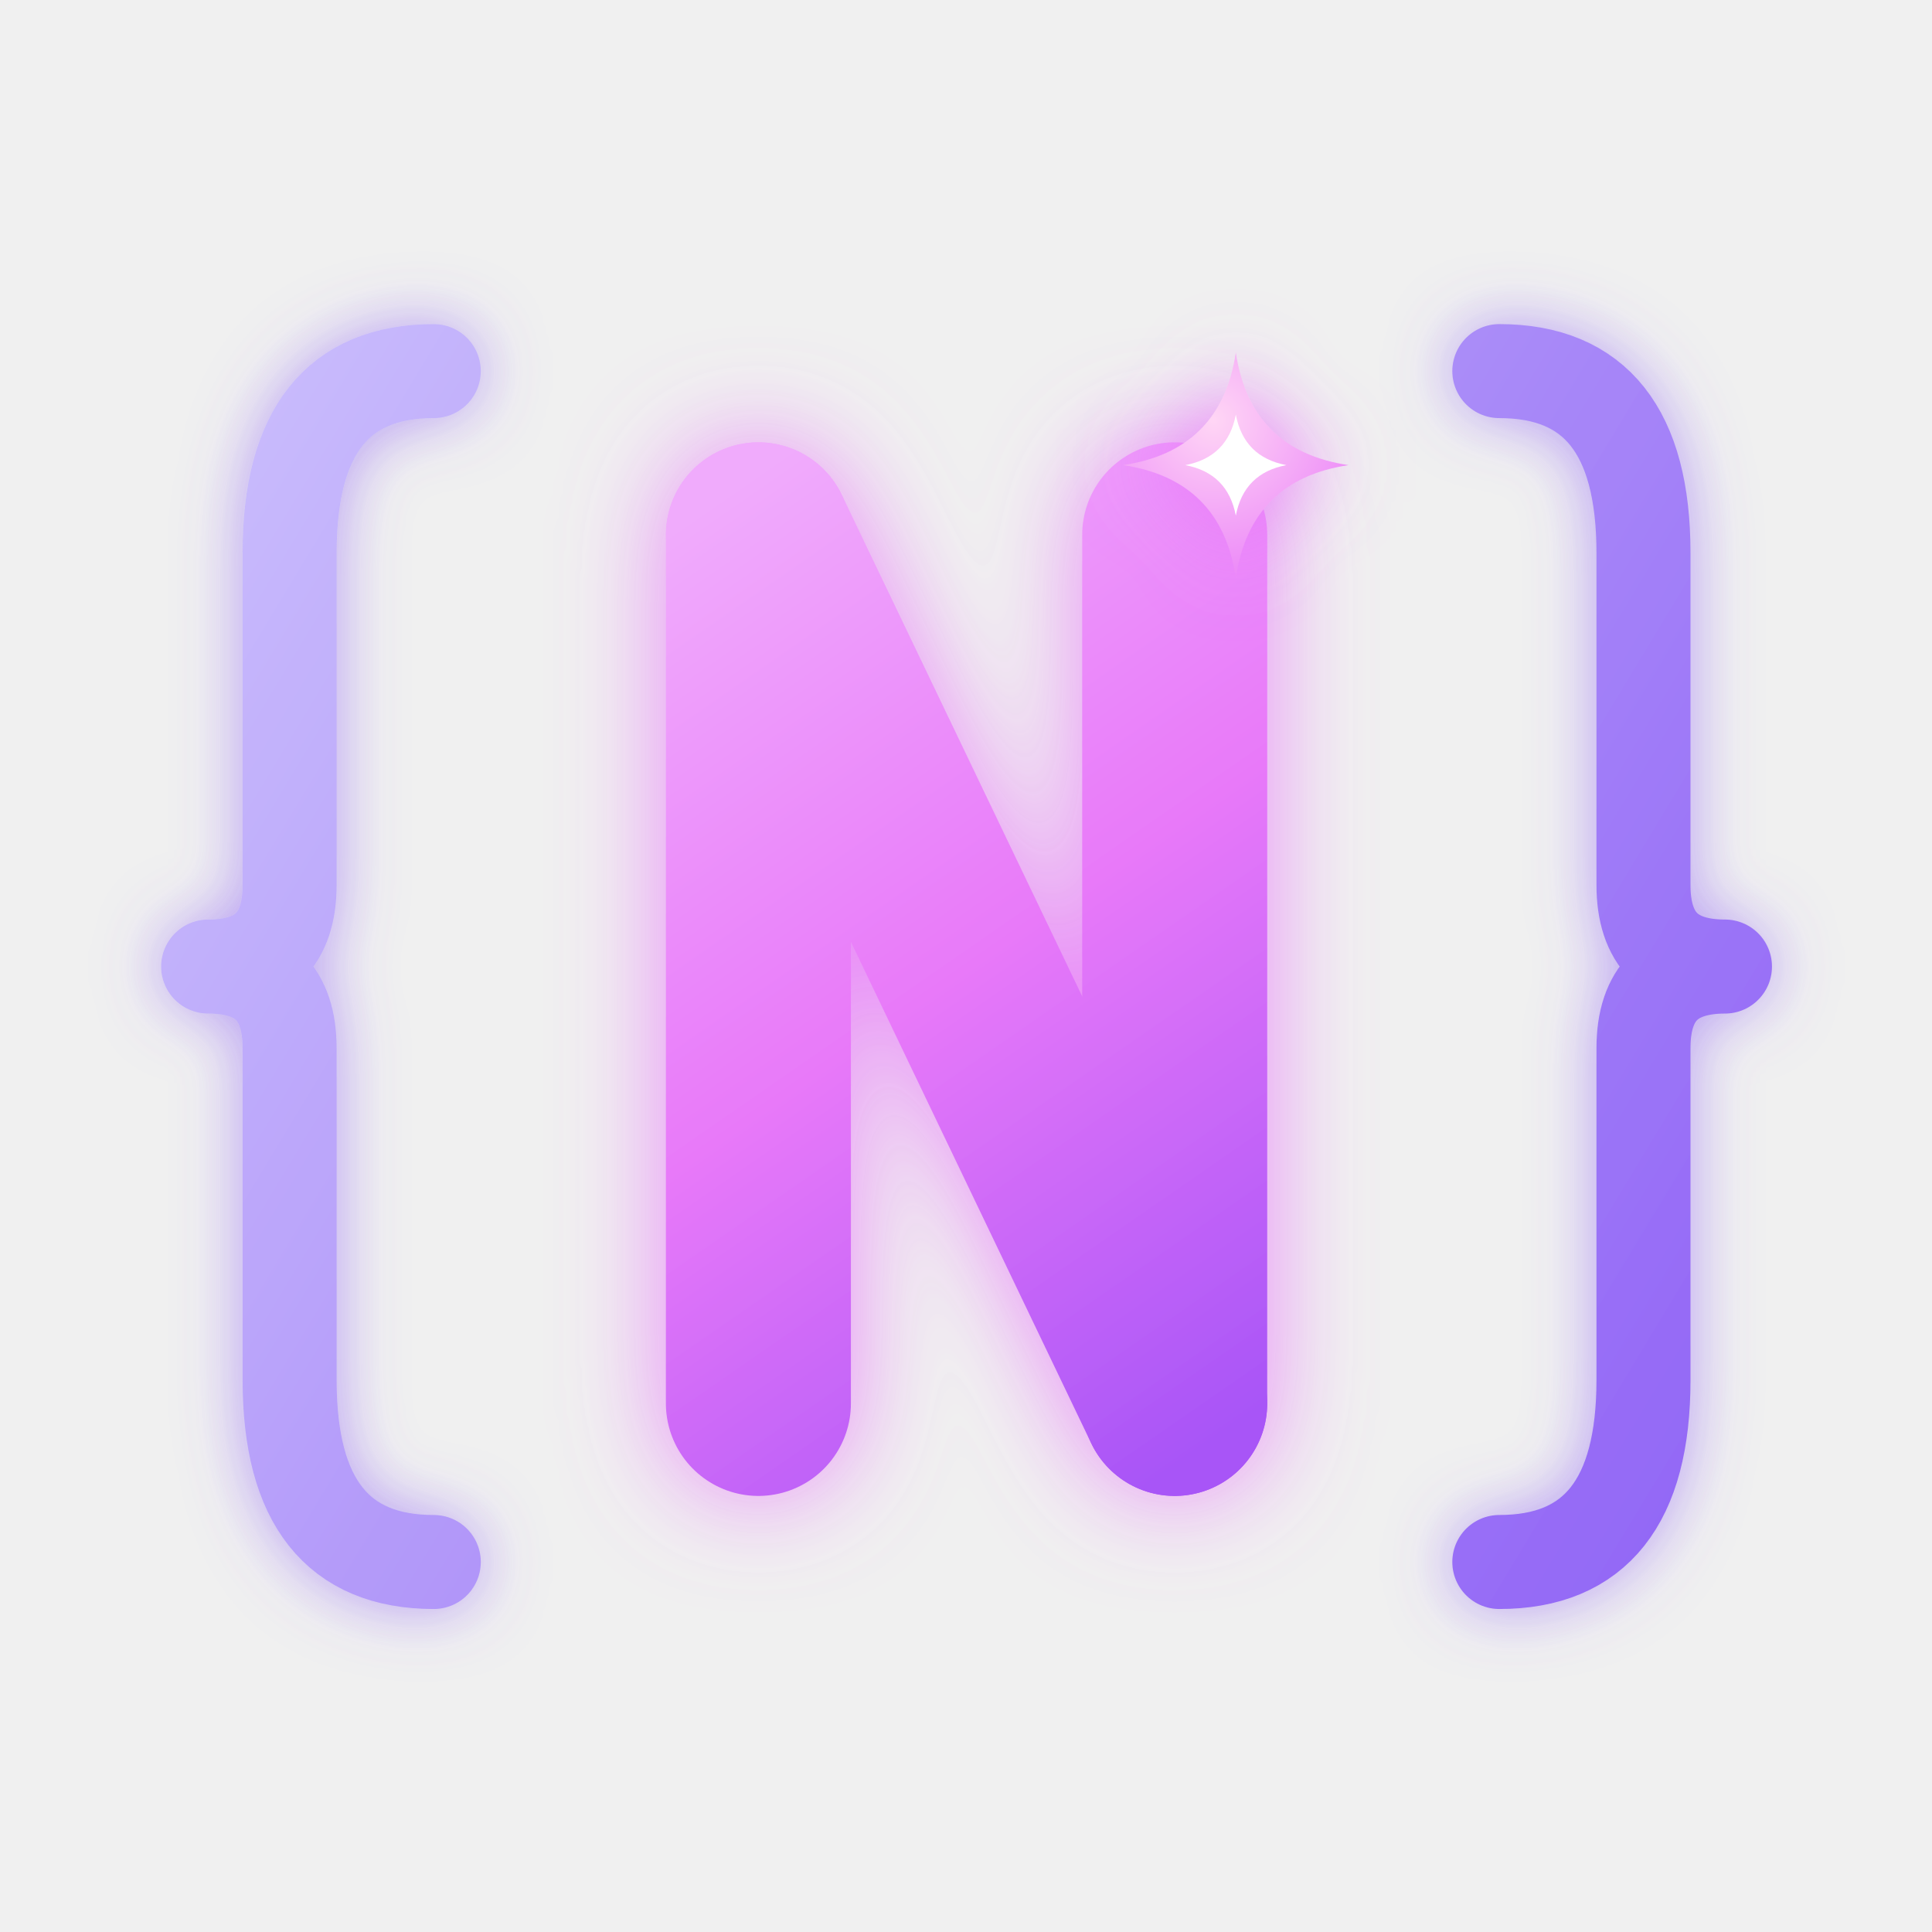
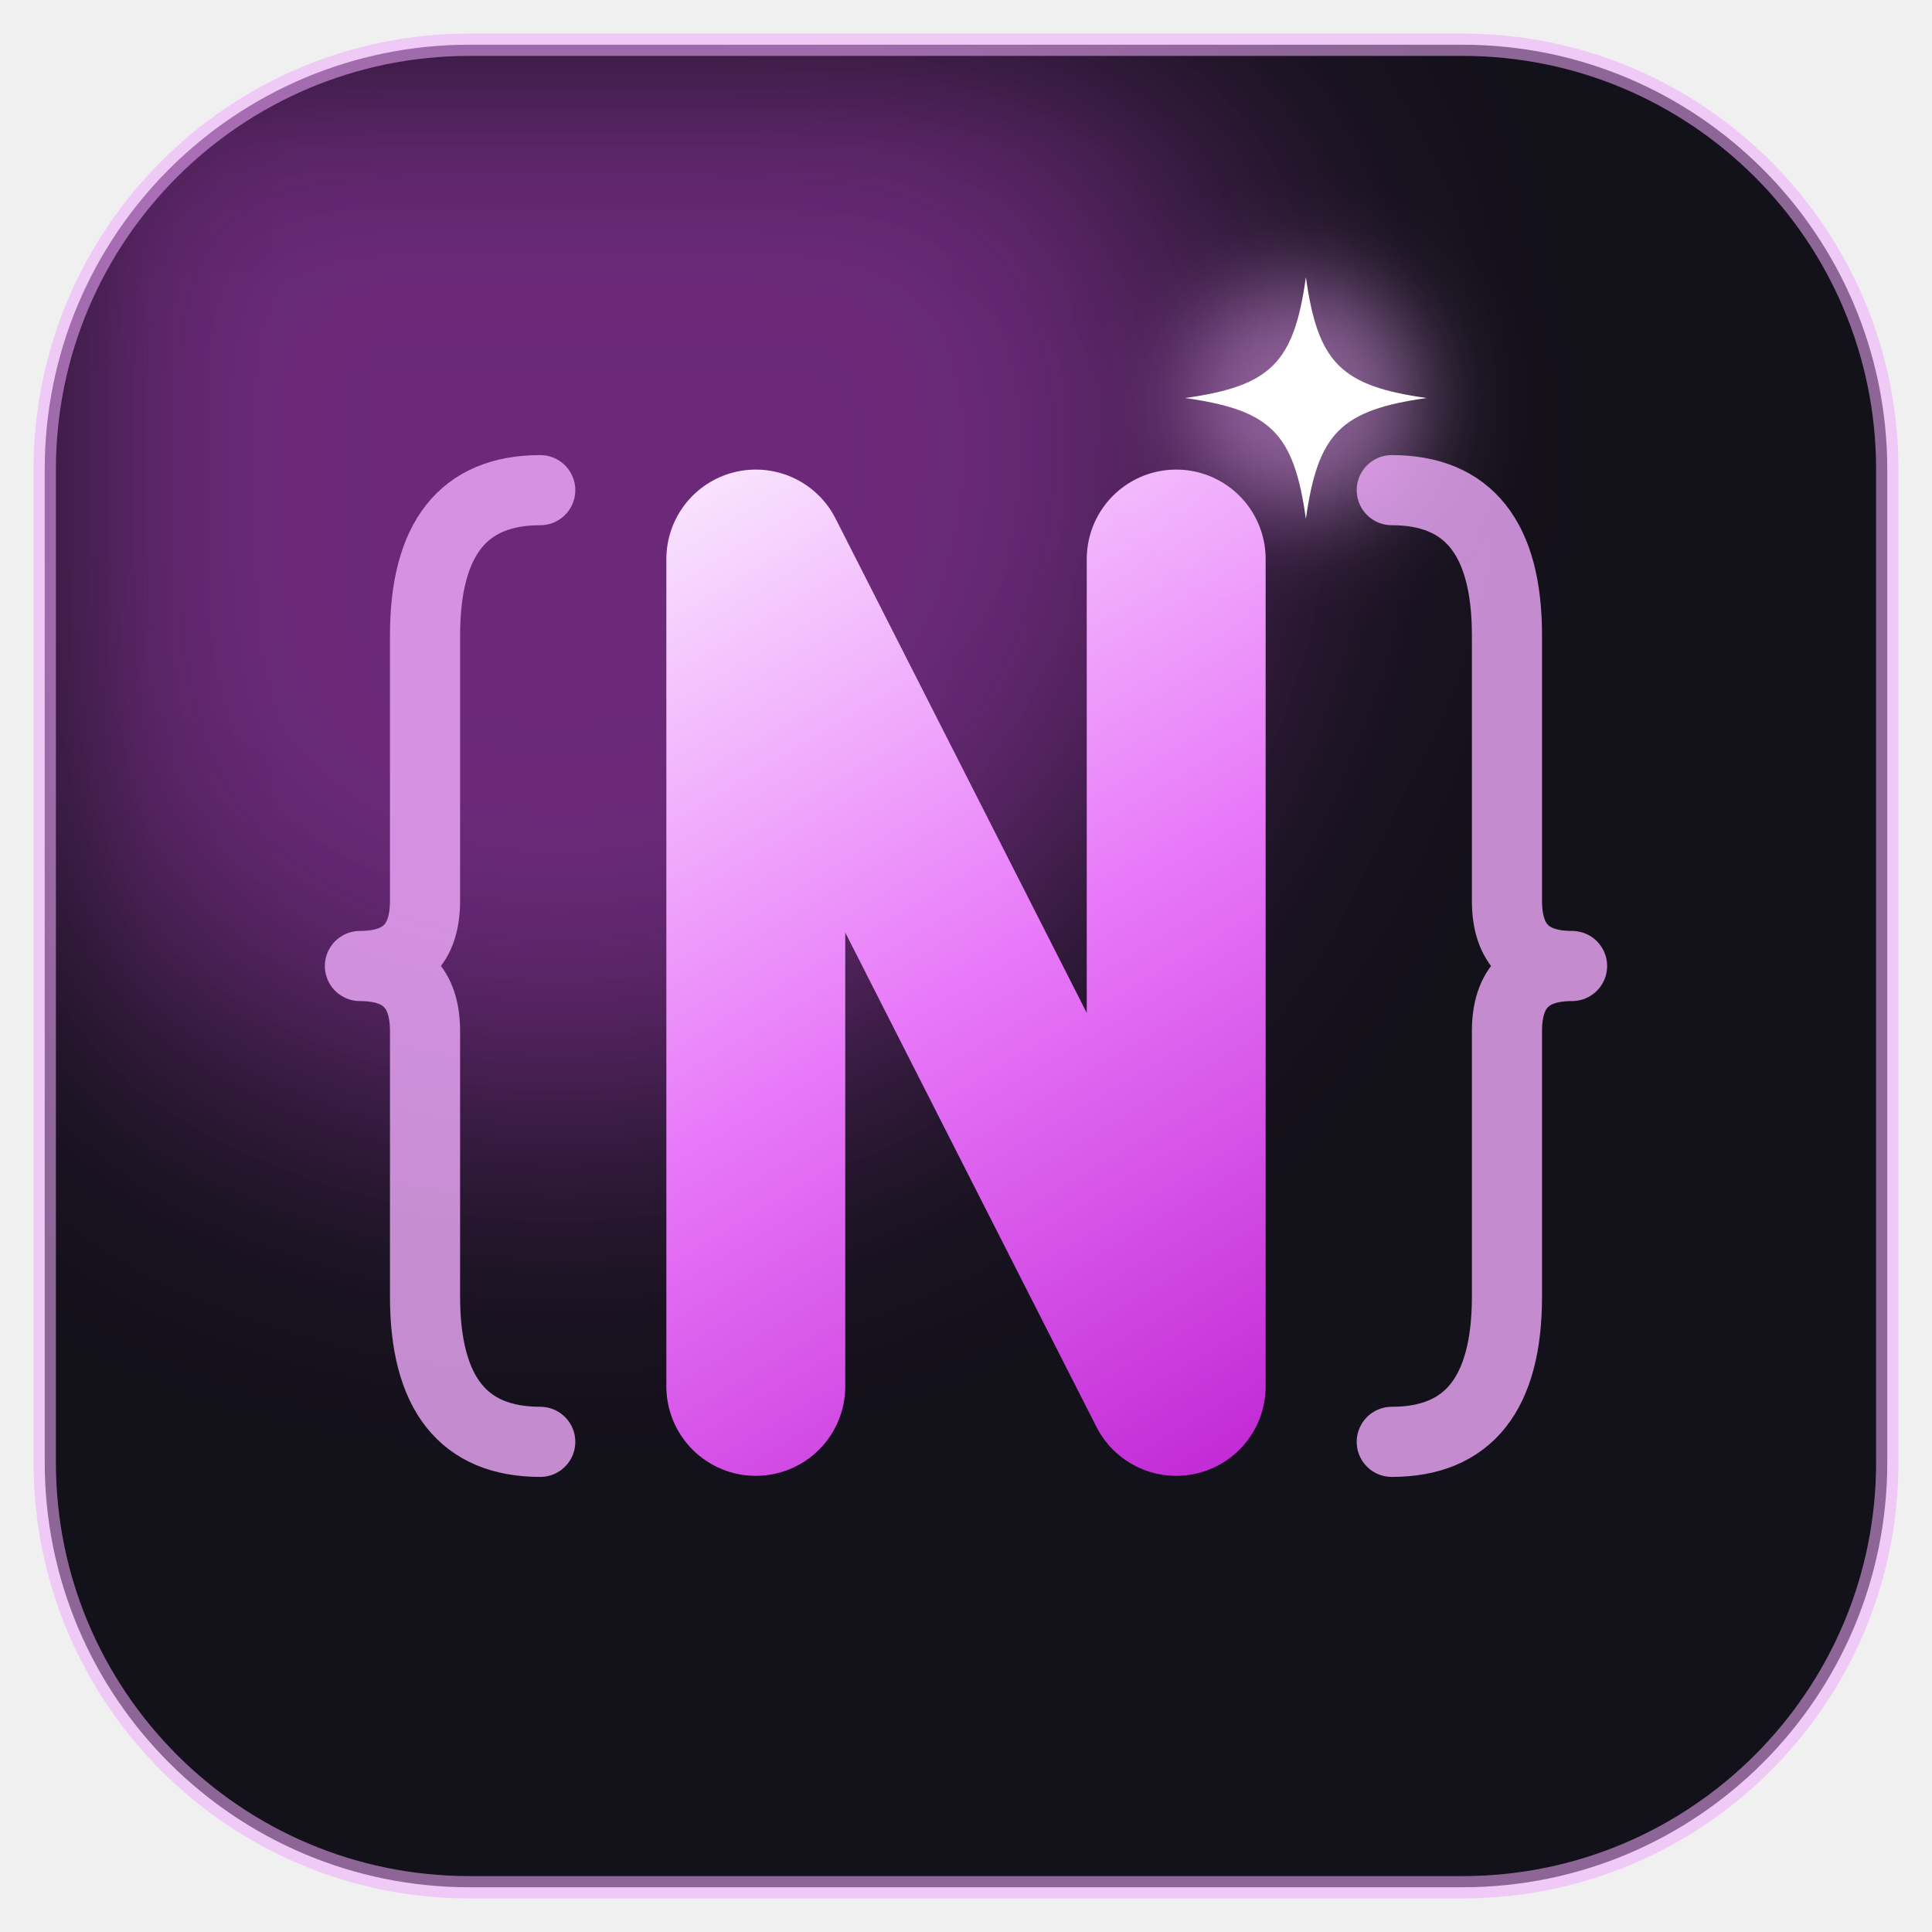
- <svg xmlns="http://www.w3.org/2000/svg" viewBox="74.05 74.05 875.40 875.40">
+ <svg xmlns="http://www.w3.org/2000/svg" viewBox="80 80 864 864">
  <defs>
-     <linearGradient id="bg" x1="0" y1="0" x2="0.6" y2="1">
-       <stop offset="0" stop-color="#221c30" />
-       <stop offset="0.5" stop-color="#171622" />
-       <stop offset="1" stop-color="#0c0a12" />
+     <linearGradient id="n" gradientUnits="userSpaceOnUse" x1="380" y1="290" x2="650" y2="740">
+       <stop offset="0" stop-color="#FAE8FF" />
+       <stop offset=".5" stop-color="#E879F9" />
+       <stop offset="1" stop-color="#C026D3" />
    </linearGradient>
-     <radialGradient id="glow" cx="0.32" cy="0.26" r="0.9">
-       <stop offset="0" stop-color="#e879f9" stop-opacity="0.40" />
-       <stop offset="0.6" stop-color="#e879f9" stop-opacity="0" />
-     </radialGradient>
-     <linearGradient id="gloss" x1="0" y1="0" x2="0" y2="1">
-       <stop offset="0" stop-color="#ffffff" stop-opacity="0.16" />
-       <stop offset="0.42" stop-color="#ffffff" stop-opacity="0.02" />
-       <stop offset="1" stop-color="#ffffff" stop-opacity="0" />
-     </linearGradient>
-     <linearGradient id="fillN" gradientUnits="userSpaceOnUse" x1="395" y1="344" x2="629" y2="682">
-       <stop offset="0" stop-color="#f0abfc" />
-       <stop offset="0.5" stop-color="#e879f9" />
-       <stop offset="1" stop-color="#a855f7" />
-     </linearGradient>
-     <linearGradient id="brk" gradientUnits="userSpaceOnUse" x1="270" y1="366" x2="754" y2="658">
-       <stop offset="0" stop-color="#c4b5fd" />
-       <stop offset="1" stop-color="#8b5cf6" />
-     </linearGradient>
-     <radialGradient id="spk" cx="0.4" cy="0.3" r="0.85">
-       <stop offset="0" stop-color="#ffd6f5" />
-       <stop offset="1" stop-color="#e879f9" />
-     </radialGradient>
-     <filter id="drop" x="-40%" y="-40%" width="180%" height="180%">
-       <feDropShadow dx="0" dy="26" stdDeviation="34" flood-color="#000000" flood-opacity="0.55" />
+     <clipPath id="c">
+       <rect x="100" y="100" width="824" height="824" rx="190" />
+     </clipPath>
+     <filter id="g" x="-60%" y="-60%" width="220%" height="220%">
+       <feGaussianBlur stdDeviation="70" />
    </filter>
-     <filter id="neonN" x="-70%" y="-70%" width="240%" height="240%">
-       <feDropShadow dx="0" dy="0" stdDeviation="20" flood-color="#e879f9" flood-opacity="0.85" />
-     </filter>
-     <filter id="brkglow" x="-60%" y="-60%" width="220%" height="220%">
-       <feDropShadow dx="0" dy="0" stdDeviation="10" flood-color="#8b5cf6" flood-opacity="0.6" />
-     </filter>
-     <linearGradient id="borderGrad" x1="0" y1="0" x2="1" y2="1">
-       <stop offset="0" stop-color="#4a9eff" />
-       <stop offset="0.28" stop-color="#10c99a" />
-       <stop offset="0.52" stop-color="#f2a83a" />
-       <stop offset="0.74" stop-color="#f26d70" />
-       <stop offset="1" stop-color="#a678f0" />
-     </linearGradient>
-     <filter id="borderGlow" x="-20%" y="-20%" width="140%" height="140%">
-       <feDropShadow dx="0" dy="0" stdDeviation="9" flood-color="#7aa8ff" flood-opacity="0.35" />
+     <filter id="b" x="-50%" y="-50%" width="200%" height="200%">
+       <feGaussianBlur stdDeviation="20" />
    </filter>
  </defs>
-   <g transform="translate(512,512) scale(1.42) translate(-512,-512)">
-     <g fill="none" stroke="url(#brk)" stroke-width="30" stroke-linecap="round" stroke-linejoin="round" opacity="0.92" filter="url(#brkglow)">
-       <path d="M 342 322 Q 296 322 296 380 L 296 486 Q 296 512 270 512 Q 296 512 296 538 L 296 644 Q 296 702 342 702" />
-       <path d="M 682 322 Q 728 322 728 380 L 728 486 Q 728 512 754 512 Q 728 512 728 538 L 728 644 Q 728 702 682 702" />
-     </g>
-     <g fill="none" stroke="url(#fillN)" stroke-width="72" stroke-linecap="round" stroke-linejoin="round" filter="url(#neonN)" transform="translate(512,512) scale(0.82) translate(-512,-512)">
-       <path d="M 431.0 344 L 431.0 682" />
-       <path d="M 431.0 344 L 593.0 682" />
-       <path d="M 593.0 344 L 593.0 682" />
-     </g>
-     <g filter="url(#neonN)" transform="translate(154,166) scale(0.62)">
-       <path d="M 716.00 242.00 Q 723.54 292.46 774.00 300.00 Q 723.54 307.54 716.00 358.00 Q 708.46 307.54 658.00 300.00 Q 708.46 292.46 716.00 242.00 Z" fill="url(#spk)" />
-       <path d="M 716.00 274.00 Q 720.16 295.84 742.00 300.00 Q 720.16 304.16 716.00 326.00 Q 711.84 304.16 690.00 300.00 Q 711.84 295.84 716.00 274.00 Z" fill="#ffffff" />
-     </g>
+   <rect x="100" y="100" width="824" height="824" rx="190" fill="#13111A" />
+   <g clip-path="url(#c)">
+     <circle cx="330" cy="280" r="300" fill="#D946EF" opacity=".45" filter="url(#g)" />
  </g>
+   <rect x="100" y="100" width="824" height="824" rx="190" fill="none" stroke="#F0ABFC" stroke-opacity=".55" stroke-width="10" />
+   <g transform="translate(512 512) scale(1.12) translate(-512 -512)" fill="none" stroke="#F0ABFC" stroke-width="28" stroke-linecap="round" stroke-linejoin="round" opacity=".8">
+     <path d="M 342 322 Q 296 322 296 380 L 296 486 Q 296 512 270 512 Q 296 512 296 538 L 296 644 Q 296 702 342 702" />
+     <path d="M 682 322 Q 728 322 728 380 L 728 486 Q 728 512 754 512 Q 728 512 728 538 L 728 644 Q 728 702 682 702" />
+   </g>
+   <path d="M418 700L418 330L606 700L606 330" fill="none" stroke="url(#n)" stroke-width="80" stroke-linecap="round" stroke-linejoin="round" />
+   <circle cx="664" cy="258" r="52" fill="#F0ABFC" opacity=".5" filter="url(#b)" />
+   <path transform="translate(664 258) scale(54)" fill="#FFFFFF" d="M0,-1 C.1,-.29 .29,-.1 1,0 .29,.1 .1,.29 0,1 -.1,.29 -.29,.1 -1,0 -.29,-.1 -.1,-.29 0,-1 Z" />
</svg>
